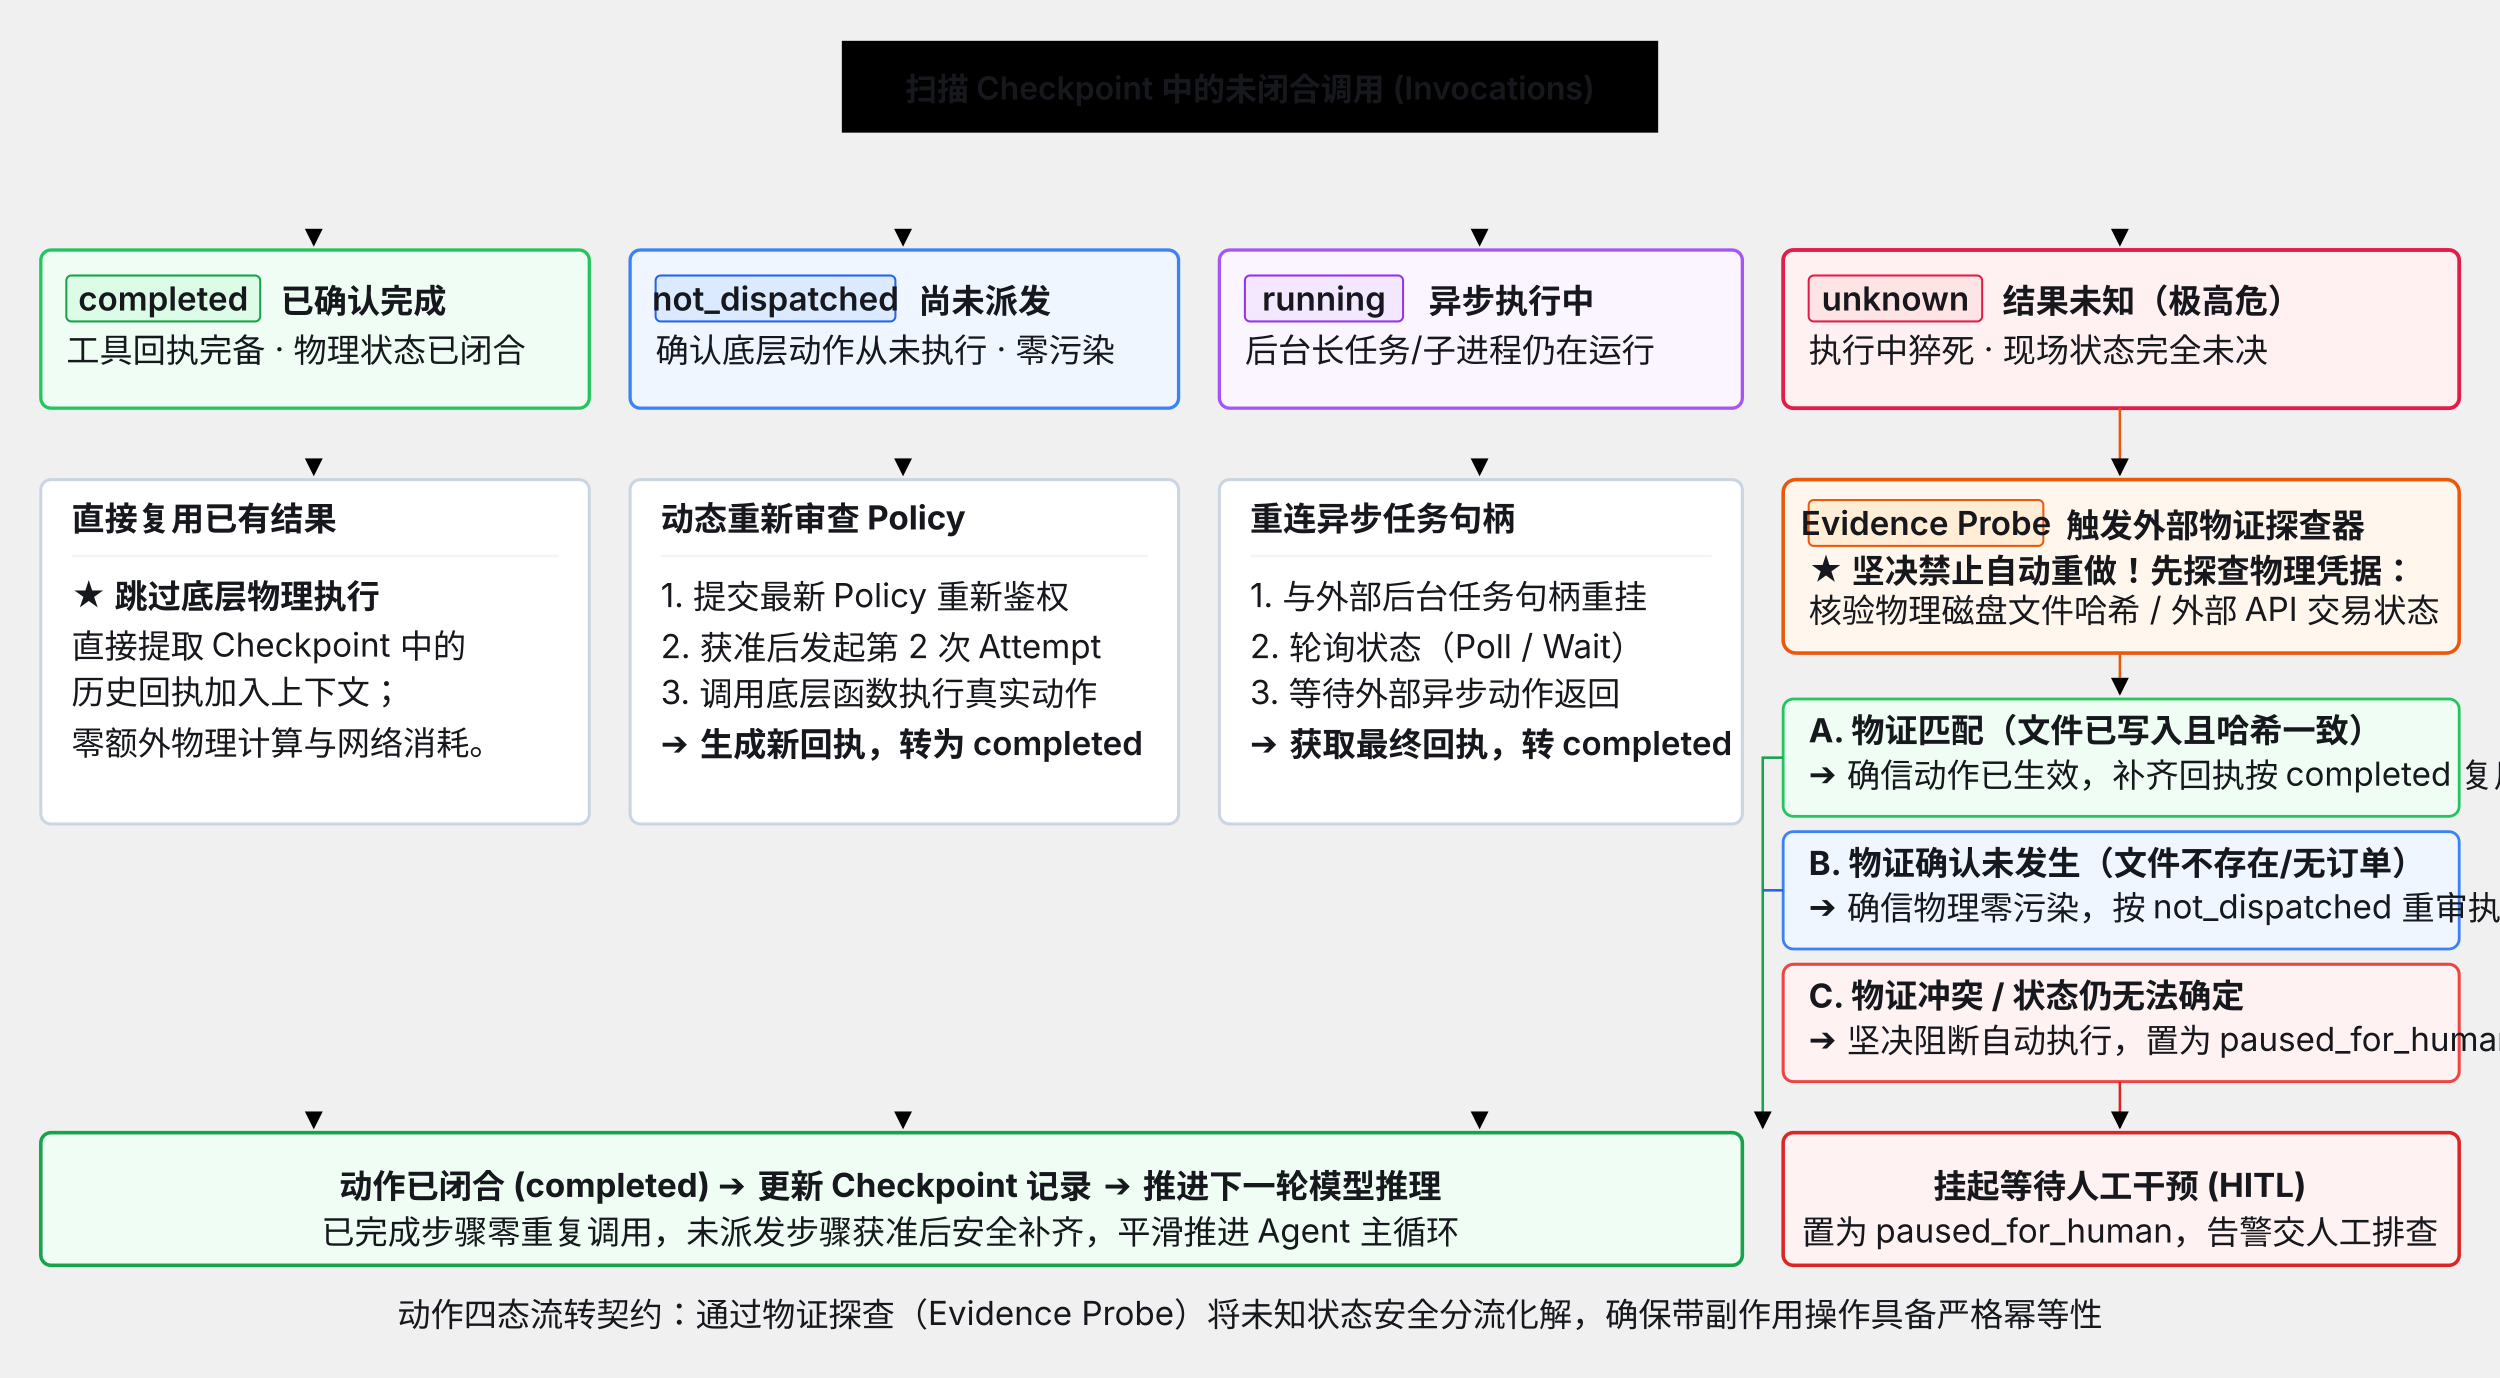
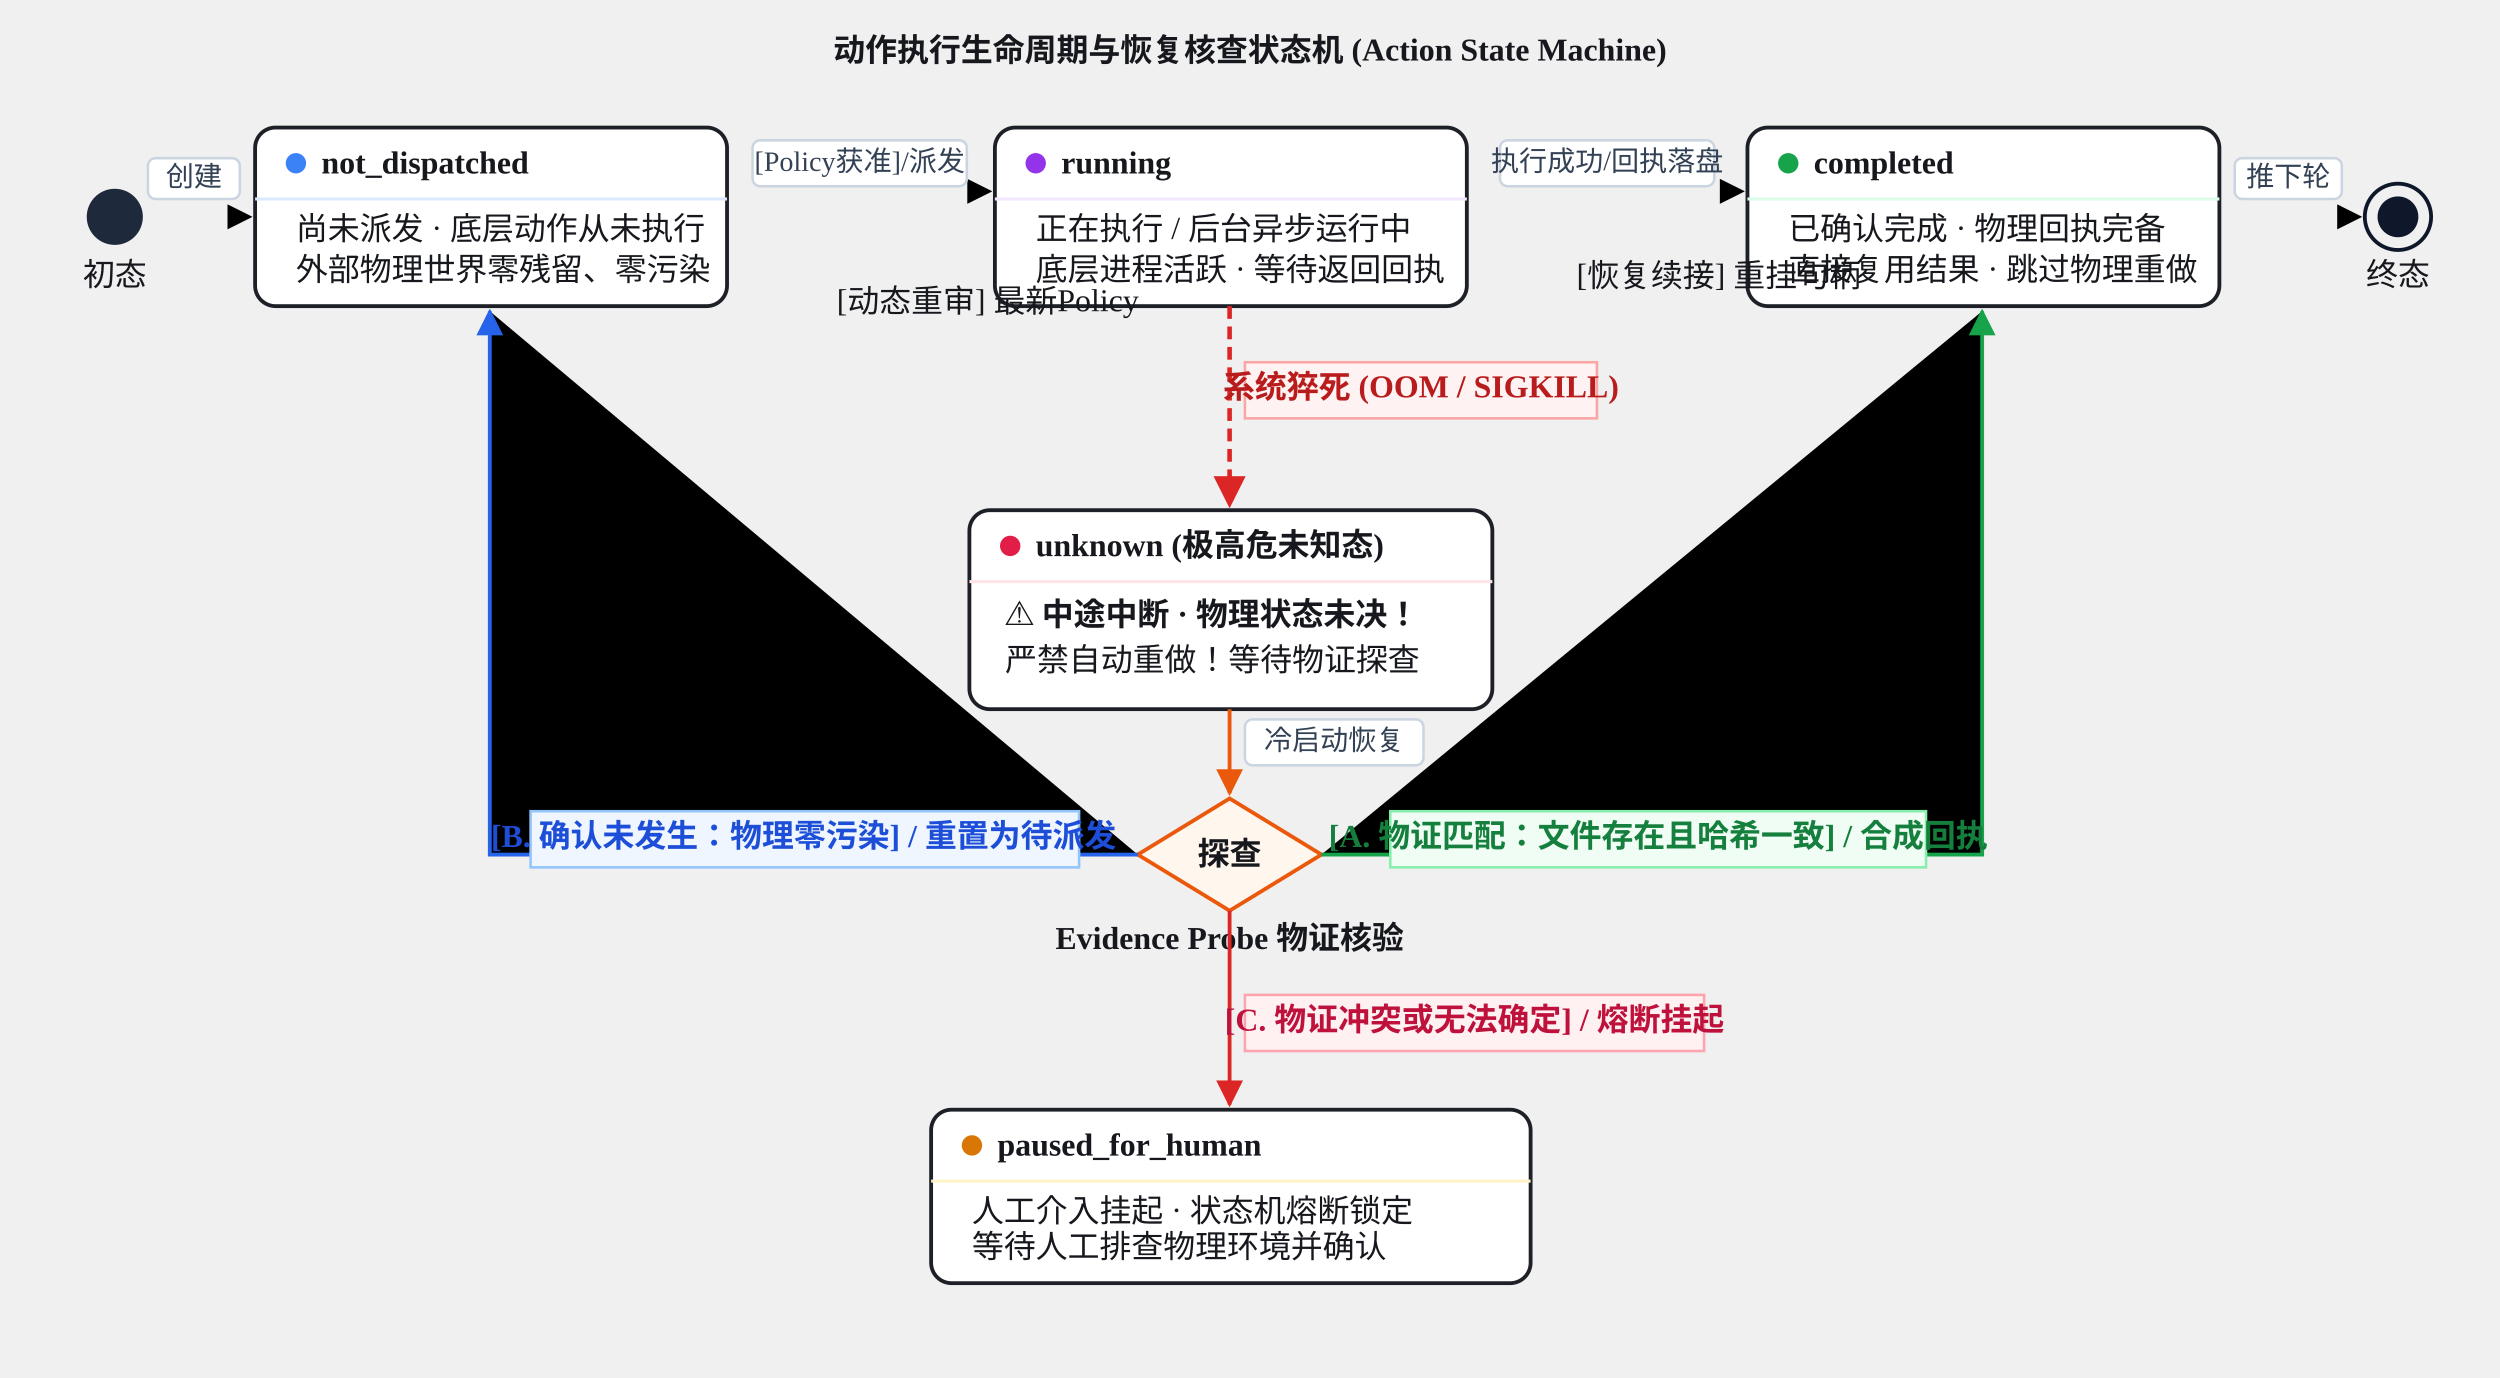
<svg xmlns="http://www.w3.org/2000/svg" class="am-diagram" viewBox="0 0 980 540">
  <style>.am-diagram { margin: 0; overflow-x: auto; text-align: center; }
- .am-diagram svg { max-width: 100%; height: auto; font-family: var(--font-sans, sans-serif); }
- .am-diagram text { fill: var(--ink, #16181d); font-size: 13px; }
- .am-node-shape { fill: var(--node-fill, var(--paper, #ffffff)); stroke: var(--node-stroke, var(--line, #1d2026)); stroke-width: var(--node-width, var(--bw, 1.5px)); rx: var(--node-radius, 4px); }
- .am-node--hi .am-node-shape { fill: var(--hi-fill, var(--accent-bg, #e4ecf8)); stroke: var(--hi-stroke, var(--accent, #1d5fbf)); }
- .am-diagram .am-node-text { fill: var(--node-text, var(--ink, #16181d)); font-size: 12.5px; }
- .am-edge { fill: none; stroke: var(--edge-color, var(--ink-2, #4b5260)); stroke-width: var(--edge-width, 1.3); }
- .am-edge--dashed { stroke-dasharray: 4 3; }
+ .am-diagram svg { max-width: 100%; height: auto; font-family: var(--font-sans, -apple-system, BlinkMacSystemFont, "Segoe UI", "Microsoft YaHei", sans-serif); }
+ .am-diagram text { fill: var(--ink, #16181d); font-size: 12.5px; }
+ .am-state-shape { fill: var(--paper, #ffffff); stroke: var(--line, #1d2026); stroke-width: 1.5; rx: 8px; }
+ .am-edge { fill: none; stroke: var(--edge-color, var(--ink-2, #4b5260)); stroke-width: 1.4; }
+ .am-edge--crash { stroke: #dc2626; stroke-width: 1.8; stroke-dasharray: 5 3; }
+ .am-edge--probe { stroke: #ea580c; stroke-width: 1.5; }
+ .am-edge--success { stroke: #16a34a; stroke-width: 1.5; }
+ .am-edge--reset { stroke: #2563eb; stroke-width: 1.5; }
+ .am-edge--danger { stroke: #dc2626; stroke-width: 1.5; }
.am-arrow { fill: var(--edge-color, var(--ink-2, #4b5260)); }
- .am-state-box--completed { fill: #f0fdf4; stroke: #22c55e; stroke-width: 1.3; rx: 4px; }
- .am-state-box--notdispatched { fill: #eff6ff; stroke: #3b82f6; stroke-width: 1.3; rx: 4px; }
- .am-state-box--running { fill: #faf5ff; stroke: #a855f7; stroke-width: 1.3; rx: 4px; }
- .am-state-box--unknown { fill: #fff1f2; stroke: #e11d48; stroke-width: 1.5; rx: 4px; }
- .am-action-card { fill: #ffffff; stroke: #cbd5e1; stroke-width: 1.2; rx: 4px; }
- .am-probe-cluster { fill: #fff7ed; stroke: #ea580c; stroke-width: 1.4; rx: 5px; }
- .am-subcard-green { fill: #f0fdf4; stroke: #22c55e; stroke-width: 1.1; rx: 4px; }
- .am-subcard-blue { fill: #eff6ff; stroke: #3b82f6; stroke-width: 1.1; rx: 4px; }
- .am-subcard-red { fill: #fef2f2; stroke: #ef4444; stroke-width: 1.2; rx: 4px; }
- .am-badge--green { fill: #dcfce7; stroke: #16a34a; stroke-width: 0.8; rx: 2px; }
- .am-badge-text--green { font-size: 10.5px; font-weight: 600; fill: #15803d; }
- .am-badge--blue { fill: #dbeafe; stroke: #2563eb; stroke-width: 0.8; rx: 2px; }
- .am-badge-text--blue { font-size: 10.5px; font-weight: 600; fill: #1d4ed8; }
- .am-badge--purple { fill: #f3e8ff; stroke: #9333ea; stroke-width: 0.8; rx: 2px; }
- .am-badge-text--purple { font-size: 10.5px; font-weight: 600; fill: #7e22ce; }
- .am-badge--red { fill: #ffe4e6; stroke: #e11d48; stroke-width: 0.8; rx: 2px; }
- .am-badge-text--red { font-size: 10.5px; font-weight: 600; fill: #be123c; }
- .am-badge--orange { fill: #ffedd5; stroke: #ea580c; stroke-width: 0.8; rx: 2px; }
- .am-badge-text--orange { font-size: 10.5px; font-weight: 600; fill: #c2410c; }
- .am-terminal-bar { fill: #f0fdf4; stroke: #16a34a; stroke-width: 1.4; rx: 4px; }
- .am-terminal-bar--hitl { fill: #fef2f2; stroke: #dc2626; stroke-width: 1.4; rx: 4px; }
- svg{font-family:-apple-system,BlinkMacSystemFont,"Segoe UI","Microsoft YaHei",sans-serif;color:#16181d}
+ .am-arrow--crash { fill: #dc2626; }
+ .am-arrow--probe { fill: #ea580c; }
+ .am-arrow--success { fill: #16a34a; }
+ .am-arrow--reset { fill: #2563eb; }
+ .am-arrow--danger { fill: #dc2626; }
+ .am-edge-tag rect { fill: var(--paper, #ffffff); stroke: #cbd5e1; stroke-width: 1; rx: 3px; }
+ .am-edge-tag text { font-size: 11px; fill: #334155; }
+ .am-edge-tag--crash rect { fill: #fef2f2; stroke: #fca5a5; }
+ .am-edge-tag--crash text { fill: #b91c1c; font-weight: 600; }
+ .am-edge-tag--success rect { fill: #f0fdf4; stroke: #86efac; }
+ .am-edge-tag--success text { fill: #15803d; font-weight: 600; }
+ .am-edge-tag--reset rect { fill: #eff6ff; stroke: #93c5fd; }
+ .am-edge-tag--reset text { fill: #1d4ed8; font-weight: 600; }
+ .am-edge-tag--danger rect { fill: #fff1f2; stroke: #fda4af; }
+ .am-edge-tag--danger text { fill: #be123c; font-weight: 600; }
+ .am-state-title { font-weight: 700; font-size: 13px; }
+ .am-state-desc { font-size: 11px; fill: #64748b; }
+ .am-choice { fill: #fff7ed; stroke: #ea580c; stroke-width: 1.5; }
</style>
  <defs>
-     <marker id="action-arrow" viewBox="0 0 10 10" refX="9" refY="5" markerWidth="7" markerHeight="7" orient="auto-start-reverse">
+     <marker id="arrow" viewBox="0 0 10 10" refX="9" refY="5" markerWidth="7" markerHeight="7" orient="auto-start-reverse">
      <path class="am-arrow" d="M0,0 L10,5 L0,10 z" />
    </marker>
+     <marker id="arrow-crash" viewBox="0 0 10 10" refX="9" refY="5" markerWidth="7" markerHeight="7" orient="auto-start-reverse">
+       <path class="am-arrow--crash" d="M0,0 L10,5 L0,10 z" />
+     </marker>
+     <marker id="arrow-probe" viewBox="0 0 10 10" refX="9" refY="5" markerWidth="7" markerHeight="7" orient="auto-start-reverse">
+       <path class="am-arrow--probe" d="M0,0 L10,5 L0,10 z" />
+     </marker>
+     <marker id="arrow-success" viewBox="0 0 10 10" refX="9" refY="5" markerWidth="7" markerHeight="7" orient="auto-start-reverse">
+       <path class="am-arrow--success" d="M0,0 L10,5 L0,10 z" />
+     </marker>
+     <marker id="arrow-reset" viewBox="0 0 10 10" refX="9" refY="5" markerWidth="7" markerHeight="7" orient="auto-start-reverse">
+       <path class="am-arrow--reset" d="M0,0 L10,5 L0,10 z" />
+     </marker>
+     <marker id="arrow-danger" viewBox="0 0 10 10" refX="9" refY="5" markerWidth="7" markerHeight="7" orient="auto-start-reverse">
+       <path class="am-arrow--danger" d="M0,0 L10,5 L0,10 z" />
+     </marker>
  </defs>
-   <g class="am-node am-node--hi">
-     <rect class="am-node-shape" x="330" y="16" width="320" height="36" />
-     <text x="490" y="34" text-anchor="middle" dominant-baseline="central" class="am-node-text" font-weight="600">扫描 Checkpoint 中的未闭合调用 (Invocations)</text>
+   <text x="490" y="24" text-anchor="middle" font-size="14" font-weight="700" fill="#0f172a">动作执行生命周期与恢复核查状态机 (Action State Machine)</text>
+   <circle cx="45" cy="85" r="11" fill="#1e293b" />
+   <text x="45" y="112" text-anchor="middle" font-size="10.5" fill="#64748b">初态</text>
+   <g transform="translate(100, 50)">
+     <rect class="am-state-shape" width="185" height="70" stroke="#3b82f6" fill="#f8faff" />
+     <line x1="0" y1="28" x2="185" y2="28" stroke="#dbeafe" stroke-width="1.2" />
+     <circle cx="16" cy="14" r="4" fill="#3b82f6" />
+     <text x="26" y="18" class="am-state-title" fill="#1d4ed8">not_dispatched</text>
+     <text x="16" y="44" class="am-state-desc">尚未派发 · 底层动作从未执行</text>
+     <text x="16" y="60" class="am-state-desc">外部物理世界零残留、零污染</text>
  </g>
-   <path class="am-edge" d="M490,52 V72" />
-   <path class="am-edge" d="M123,72 H831" />
-   <path class="am-edge" d="M123,72 V96" marker-end="url(#action-arrow)" />
-   <path class="am-edge" d="M354,72 V96" marker-end="url(#action-arrow)" />
-   <path class="am-edge" d="M580,72 V96" marker-end="url(#action-arrow)" />
-   <path class="am-edge" d="M831,72 V96" marker-end="url(#action-arrow)" />
-   <rect class="am-state-box--completed" x="16" y="98" width="215" height="62" />
-   <rect class="am-badge--green" x="26" y="108" width="76" height="18" />
-   <text class="am-badge-text--green" x="64" y="117" text-anchor="middle" dominant-baseline="central">completed</text>
-   <text x="110" y="117" font-size="12" font-weight="650" fill="#15803d" dominant-baseline="central">已确认完成</text>
-   <text x="26" y="142" font-size="11" fill="#4b5563">工具回执完备 · 物理状态已闭合</text>
-   <path class="am-edge" d="M123,160 V186" marker-end="url(#action-arrow)" />
-   <rect class="am-action-card" x="16" y="188" width="215" height="135" />
-   <text x="28" y="208" font-size="12" font-weight="650" fill="#0f172a">直接复用已有结果</text>
-   <line x1="28" y1="218" x2="219" y2="218" stroke="#f1f5f9" />
-   <text x="28" y="238" font-size="11" fill="#15803d" font-weight="600">★ 跳过底层物理执行</text>
-   <text x="28" y="258" font-size="11" fill="#475569">直接提取 Checkpoint 中的</text>
-   <text x="28" y="276" font-size="11" fill="#475569">历史回执加入上下文；</text>
-   <text x="28" y="296" font-size="11" fill="#475569">零额外物理计算与网络消耗。</text>
-   <rect class="am-state-box--notdispatched" x="247" y="98" width="215" height="62" />
-   <rect class="am-badge--blue" x="257" y="108" width="94" height="18" />
-   <text class="am-badge-text--blue" x="304" y="117" text-anchor="middle" dominant-baseline="central">not_dispatched</text>
-   <text x="360" y="117" font-size="12" font-weight="650" fill="#1d4ed8" dominant-baseline="central">尚未派发</text>
-   <text x="257" y="142" font-size="11" fill="#4b5563">确认底层动作从未执行 · 零污染</text>
-   <path class="am-edge" d="M354,160 V186" marker-end="url(#action-arrow)" />
-   <rect class="am-action-card" x="247" y="188" width="215" height="135" />
-   <text x="259" y="208" font-size="12" font-weight="650" fill="#0f172a">动态重新审查 Policy</text>
-   <line x1="259" y1="218" x2="450" y2="218" stroke="#f1f5f9" />
-   <text x="259" y="238" font-size="11" fill="#475569">1. 提交最新 Policy 重新鉴权</text>
-   <text x="259" y="258" font-size="11" fill="#475569">2. 获准后发起第 2 次 Attempt</text>
-   <text x="259" y="276" font-size="11" fill="#475569">3. 调用底层函数执行真实动作</text>
-   <text x="259" y="296" font-size="11" fill="#15803d" font-weight="600">➔ 生成新回执，转为 completed</text>
-   <rect class="am-state-box--running" x="478" y="98" width="205" height="62" />
-   <rect class="am-badge--purple" x="488" y="108" width="62" height="18" />
-   <text class="am-badge-text--purple" x="519" y="117" text-anchor="middle" dominant-baseline="central">running</text>
-   <text x="560" y="117" font-size="12" font-weight="650" fill="#7e22ce" dominant-baseline="central">异步执行中</text>
-   <text x="488" y="142" font-size="11" fill="#4b5563">后台长任务/子进程仍在运行</text>
-   <path class="am-edge" d="M580,160 V186" marker-end="url(#action-arrow)" />
-   <rect class="am-action-card" x="478" y="188" width="205" height="135" />
-   <text x="490" y="208" font-size="12" font-weight="650" fill="#0f172a">重连异步任务句柄</text>
-   <line x1="490" y1="218" x2="671" y2="218" stroke="#f1f5f9" />
-   <text x="490" y="238" font-size="11" fill="#475569">1. 与外部后台任务句柄重挂</text>
-   <text x="490" y="258" font-size="11" fill="#475569">2. 轮询状态（Poll / Wait）</text>
-   <text x="490" y="276" font-size="11" fill="#475569">3. 等待外部异步动作返回</text>
-   <text x="490" y="296" font-size="11" fill="#15803d" font-weight="600">➔ 获取最终回执，转 completed</text>
-   <rect class="am-state-box--unknown" x="699" y="98" width="265" height="62" />
-   <rect class="am-badge--red" x="709" y="108" width="68" height="18" />
-   <text class="am-badge-text--red" x="743" y="117" text-anchor="middle" dominant-baseline="central">unknown</text>
-   <text x="785" y="117" font-size="12" font-weight="650" fill="#be123c" dominant-baseline="central">结果未知（极高危）</text>
-   <text x="709" y="142" font-size="11" fill="#e11d48">执行中猝死 · 现场状态完全未决</text>
-   <path class="am-edge" stroke="#ea580c" d="M831,160 V186" marker-end="url(#action-arrow)" />
-   <rect class="am-probe-cluster" x="699" y="188" width="265" height="68" />
-   <rect class="am-badge--orange" x="709" y="196" width="92" height="18" />
-   <text class="am-badge-text--orange" x="755" y="205" text-anchor="middle" dominant-baseline="central">Evidence Probe</text>
-   <text x="810" y="205" font-size="11.5" font-weight="650" fill="#9a3412" dominant-baseline="central">触发外部物证探查器</text>
-   <text x="709" y="228" font-size="11" fill="#9a3412" font-weight="600">★ 坚决禁止自动重做！先探查物理凭据：</text>
-   <text x="709" y="244" font-size="11" fill="#7c2d12">核验物理磁盘文件哈希 / 外部 API 交易状态</text>
-   <path class="am-edge" stroke="#ea580c" d="M831,256 V272" marker-end="url(#action-arrow)" />
-   <rect class="am-subcard-green" x="699" y="274" width="265" height="46" />
-   <text x="709" y="291" font-size="11" font-weight="650" fill="#15803d">A. 物证匹配（文件已写入且哈希一致）</text>
-   <text x="709" y="308" font-size="11" fill="#166534">➔ 确信动作已生效，补齐回执按 completed 复用</text>
-   <rect class="am-subcard-blue" x="699" y="326" width="265" height="46" />
-   <text x="709" y="343" font-size="11" font-weight="650" fill="#1d4ed8">B. 物证确认未发生（文件不存在/无订单）</text>
-   <text x="709" y="360" font-size="11" fill="#1e40af">➔ 确信物理零污染，按 not_dispatched 重审执行</text>
-   <rect class="am-subcard-red" x="699" y="378" width="265" height="46" />
-   <text x="709" y="395" font-size="11" font-weight="650" fill="#991b1b">C. 物证冲突 / 状态仍无法确定</text>
-   <text x="709" y="412" font-size="11" fill="#b91c1c">➔ 坚决阻断自动执行，置为 paused_for_human</text>
-   <path class="am-edge" d="M123,323 V442" marker-end="url(#action-arrow)" />
-   <path class="am-edge" d="M354,323 V442" marker-end="url(#action-arrow)" />
-   <path class="am-edge" d="M580,323 V442" marker-end="url(#action-arrow)" />
-   <path class="am-edge" stroke="#16a34a" d="M699,297 H691 V442" marker-end="url(#action-arrow)" />
-   <path class="am-edge" stroke="#2563eb" d="M699,349 H691" />
-   <path class="am-edge" stroke="#dc2626" d="M831,424 V442" marker-end="url(#action-arrow)" />
-   <rect class="am-terminal-bar" x="16" y="444" width="667" height="52" />
-   <text x="349" y="464" font-size="12.5" font-weight="650" fill="#15803d" text-anchor="middle" dominant-baseline="central">动作已闭合 (completed) ➔ 更新 Checkpoint 记录 ➔ 推进下一轮模型推理</text>
-   <text x="349" y="482" font-size="11" fill="#166534" text-anchor="middle" dominant-baseline="central">已完成步骤零重复调用，未派发步骤获准后安全补齐，平滑推进 Agent 主循环</text>
-   <rect class="am-terminal-bar--hitl" x="699" y="444" width="265" height="52" />
-   <text x="831" y="464" font-size="12.5" font-weight="650" fill="#991b1b" text-anchor="middle" dominant-baseline="central">挂起等待人工干预 (HITL)</text>
-   <text x="831" y="482" font-size="11" fill="#b91c1c" text-anchor="middle" dominant-baseline="central">置为 paused_for_human，告警交人工排查</text>
-   <text x="490" y="520" text-anchor="middle" font-size="11.5" fill="#64748b">动作四态流转契约：通过物证探查（Evidence Probe）将未知状态安全分流化解，确保带副作用操作具备严格幂等性</text>
+   <g transform="translate(390, 50)">
+     <rect class="am-state-shape" width="185" height="70" stroke="#9333ea" fill="#faf5ff" />
+     <line x1="0" y1="28" x2="185" y2="28" stroke="#f3e8ff" stroke-width="1.2" />
+     <circle cx="16" cy="14" r="4" fill="#9333ea" />
+     <text x="26" y="18" class="am-state-title" fill="#7e22ce">running</text>
+     <text x="16" y="44" class="am-state-desc">正在执行 / 后台异步运行中</text>
+     <text x="16" y="60" class="am-state-desc">底层进程活跃 · 等待返回回执</text>
+   </g>
+   <g transform="translate(685, 50)">
+     <rect class="am-state-shape" width="185" height="70" stroke="#16a34a" fill="#f0fdf4" />
+     <line x1="0" y1="28" x2="185" y2="28" stroke="#dcfce7" stroke-width="1.2" />
+     <circle cx="16" cy="14" r="4" fill="#16a34a" />
+     <text x="26" y="18" class="am-state-title" fill="#15803d">completed</text>
+     <text x="16" y="44" class="am-state-desc">已确认完成 · 物理回执完备</text>
+     <text x="16" y="60" class="am-state-desc">直接复用结果 · 跳过物理重做</text>
+   </g>
+   <circle cx="940" cy="85" r="13" fill="none" stroke="#0f172a" stroke-width="1.5" />
+   <circle cx="940" cy="85" r="8" fill="#0f172a" />
+   <text x="940" y="112" text-anchor="middle" font-size="10.5" fill="#64748b">终态</text>
+   <g transform="translate(380, 200)">
+     <rect class="am-state-shape" width="205" height="78" stroke="#e11d48" stroke-width="1.8" fill="#fff1f2" />
+     <line x1="0" y1="28" x2="205" y2="28" stroke="#ffe4e6" stroke-width="1.2" />
+     <circle cx="16" cy="14" r="4" fill="#e11d48" />
+     <text x="26" y="18" class="am-state-title" fill="#be123c">unknown (极高危未知态)</text>
+     <text x="14" y="45" class="am-state-desc" fill="#e11d48" font-weight="600">⚠ 中途中断 · 物理状态未决！</text>
+     <text x="14" y="63" class="am-state-desc">严禁自动重做！等待物证探查</text>
+   </g>
+   <g transform="translate(482, 335)">
+     <polygon class="am-choice" points="0,-22 36,0 0,22 -36,0" />
+     <text x="0" y="4" text-anchor="middle" font-size="11" font-weight="700" fill="#9a3412">探查</text>
+   </g>
+   <text x="482" y="372" text-anchor="middle" font-size="11" font-weight="600" fill="#ea580c">Evidence Probe 物证核验</text>
+   <g transform="translate(365, 435)">
+     <rect class="am-state-shape" width="235" height="68" stroke="#d97706" fill="#fffbeb" />
+     <line x1="0" y1="28" x2="235" y2="28" stroke="#fef3c7" stroke-width="1.2" />
+     <circle cx="16" cy="14" r="4" fill="#d97706" />
+     <text x="26" y="18" class="am-state-title" fill="#b45309">paused_for_human</text>
+     <text x="16" y="44" class="am-state-desc">人工介入挂起 · 状态机熔断锁定</text>
+     <text x="16" y="58" class="am-state-desc">等待人工排查物理环境并确认</text>
+   </g>
+   <path class="am-edge" d="M56,85 H98" marker-end="url(#arrow)" />
+   <g class="am-edge-tag" transform="translate(58, 62)">
+     <rect width="36" height="16" />
+     <text x="18" y="11" text-anchor="middle">创建</text>
+   </g>
+   <path class="am-edge" d="M285,75 H388" marker-end="url(#arrow)" />
+   <g class="am-edge-tag" transform="translate(295, 55)">
+     <rect width="84" height="18" />
+     <text x="42" y="12" text-anchor="middle">[Policy获准]/派发</text>
+   </g>
+   <path class="am-edge" d="M575,75 H683" marker-end="url(#arrow)" />
+   <g class="am-edge-tag" transform="translate(588, 55)">
+     <rect width="84" height="18" />
+     <text x="42" y="12" text-anchor="middle">执行成功/回执落盘</text>
+   </g>
+   <path class="am-edge" d="M870,85 H925" marker-end="url(#arrow)" />
+   <g class="am-edge-tag" transform="translate(876, 62)">
+     <rect width="42" height="16" />
+     <text x="21" y="11" text-anchor="middle">推下轮</text>
+   </g>
+   <path class="am-edge--crash" d="M482,120 V198" marker-end="url(#arrow-crash)" />
+   <g class="am-edge-tag--crash" transform="translate(488, 142)">
+     <rect width="138" height="22" />
+     <text x="69" y="14" text-anchor="middle">系统猝死 (OOM / SIGKILL)</text>
+   </g>
+   <path class="am-edge--probe" d="M482,278 V311" marker-end="url(#arrow-probe)" />
+   <g class="am-edge-tag" transform="translate(488, 282)">
+     <rect width="70" height="18" />
+     <text x="35" y="12" text-anchor="middle">冷启动恢复</text>
+   </g>
+   <path class="am-edge--success" d="M518,335 H777 V122" marker-end="url(#arrow-success)" />
+   <g class="am-edge-tag--success" transform="translate(545, 318)">
+     <rect width="210" height="22" />
+     <text x="105" y="14" text-anchor="middle">[A. 物证匹配：文件存在且哈希一致] / 合成回执</text>
+   </g>
+   <path class="am-edge--reset" d="M446,335 H192 V122" marker-end="url(#arrow-reset)" />
+   <g class="am-edge-tag--reset" transform="translate(208, 318)">
+     <rect width="215" height="22" />
+     <text x="107" y="14" text-anchor="middle">[B. 确认未发生：物理零污染] / 重置为待派发</text>
+   </g>
+   <path class="am-edge--danger" d="M482,357 V433" marker-end="url(#arrow-danger)" />
+   <g class="am-edge-tag--danger" transform="translate(488, 390)">
+     <rect width="180" height="22" />
+     <text x="90" y="14" text-anchor="middle">[C. 物证冲突或无法确定] / 熔断挂起</text>
+   </g>
+   <path class="am-edge" stroke-dasharray="4 3" d="M575,95 C630,115 630,135 575,108" />
+   <text x="618" y="112" font-size="10" fill="#7e22ce">[恢复续接] 重挂句柄</text>
+   <path class="am-edge" stroke-dasharray="4 3" d="M285,100 C340,118 340,135 285,110" />
+   <text x="328" y="122" font-size="10" fill="#1d4ed8">[动态重审] 最新Policy</text>
</svg>
